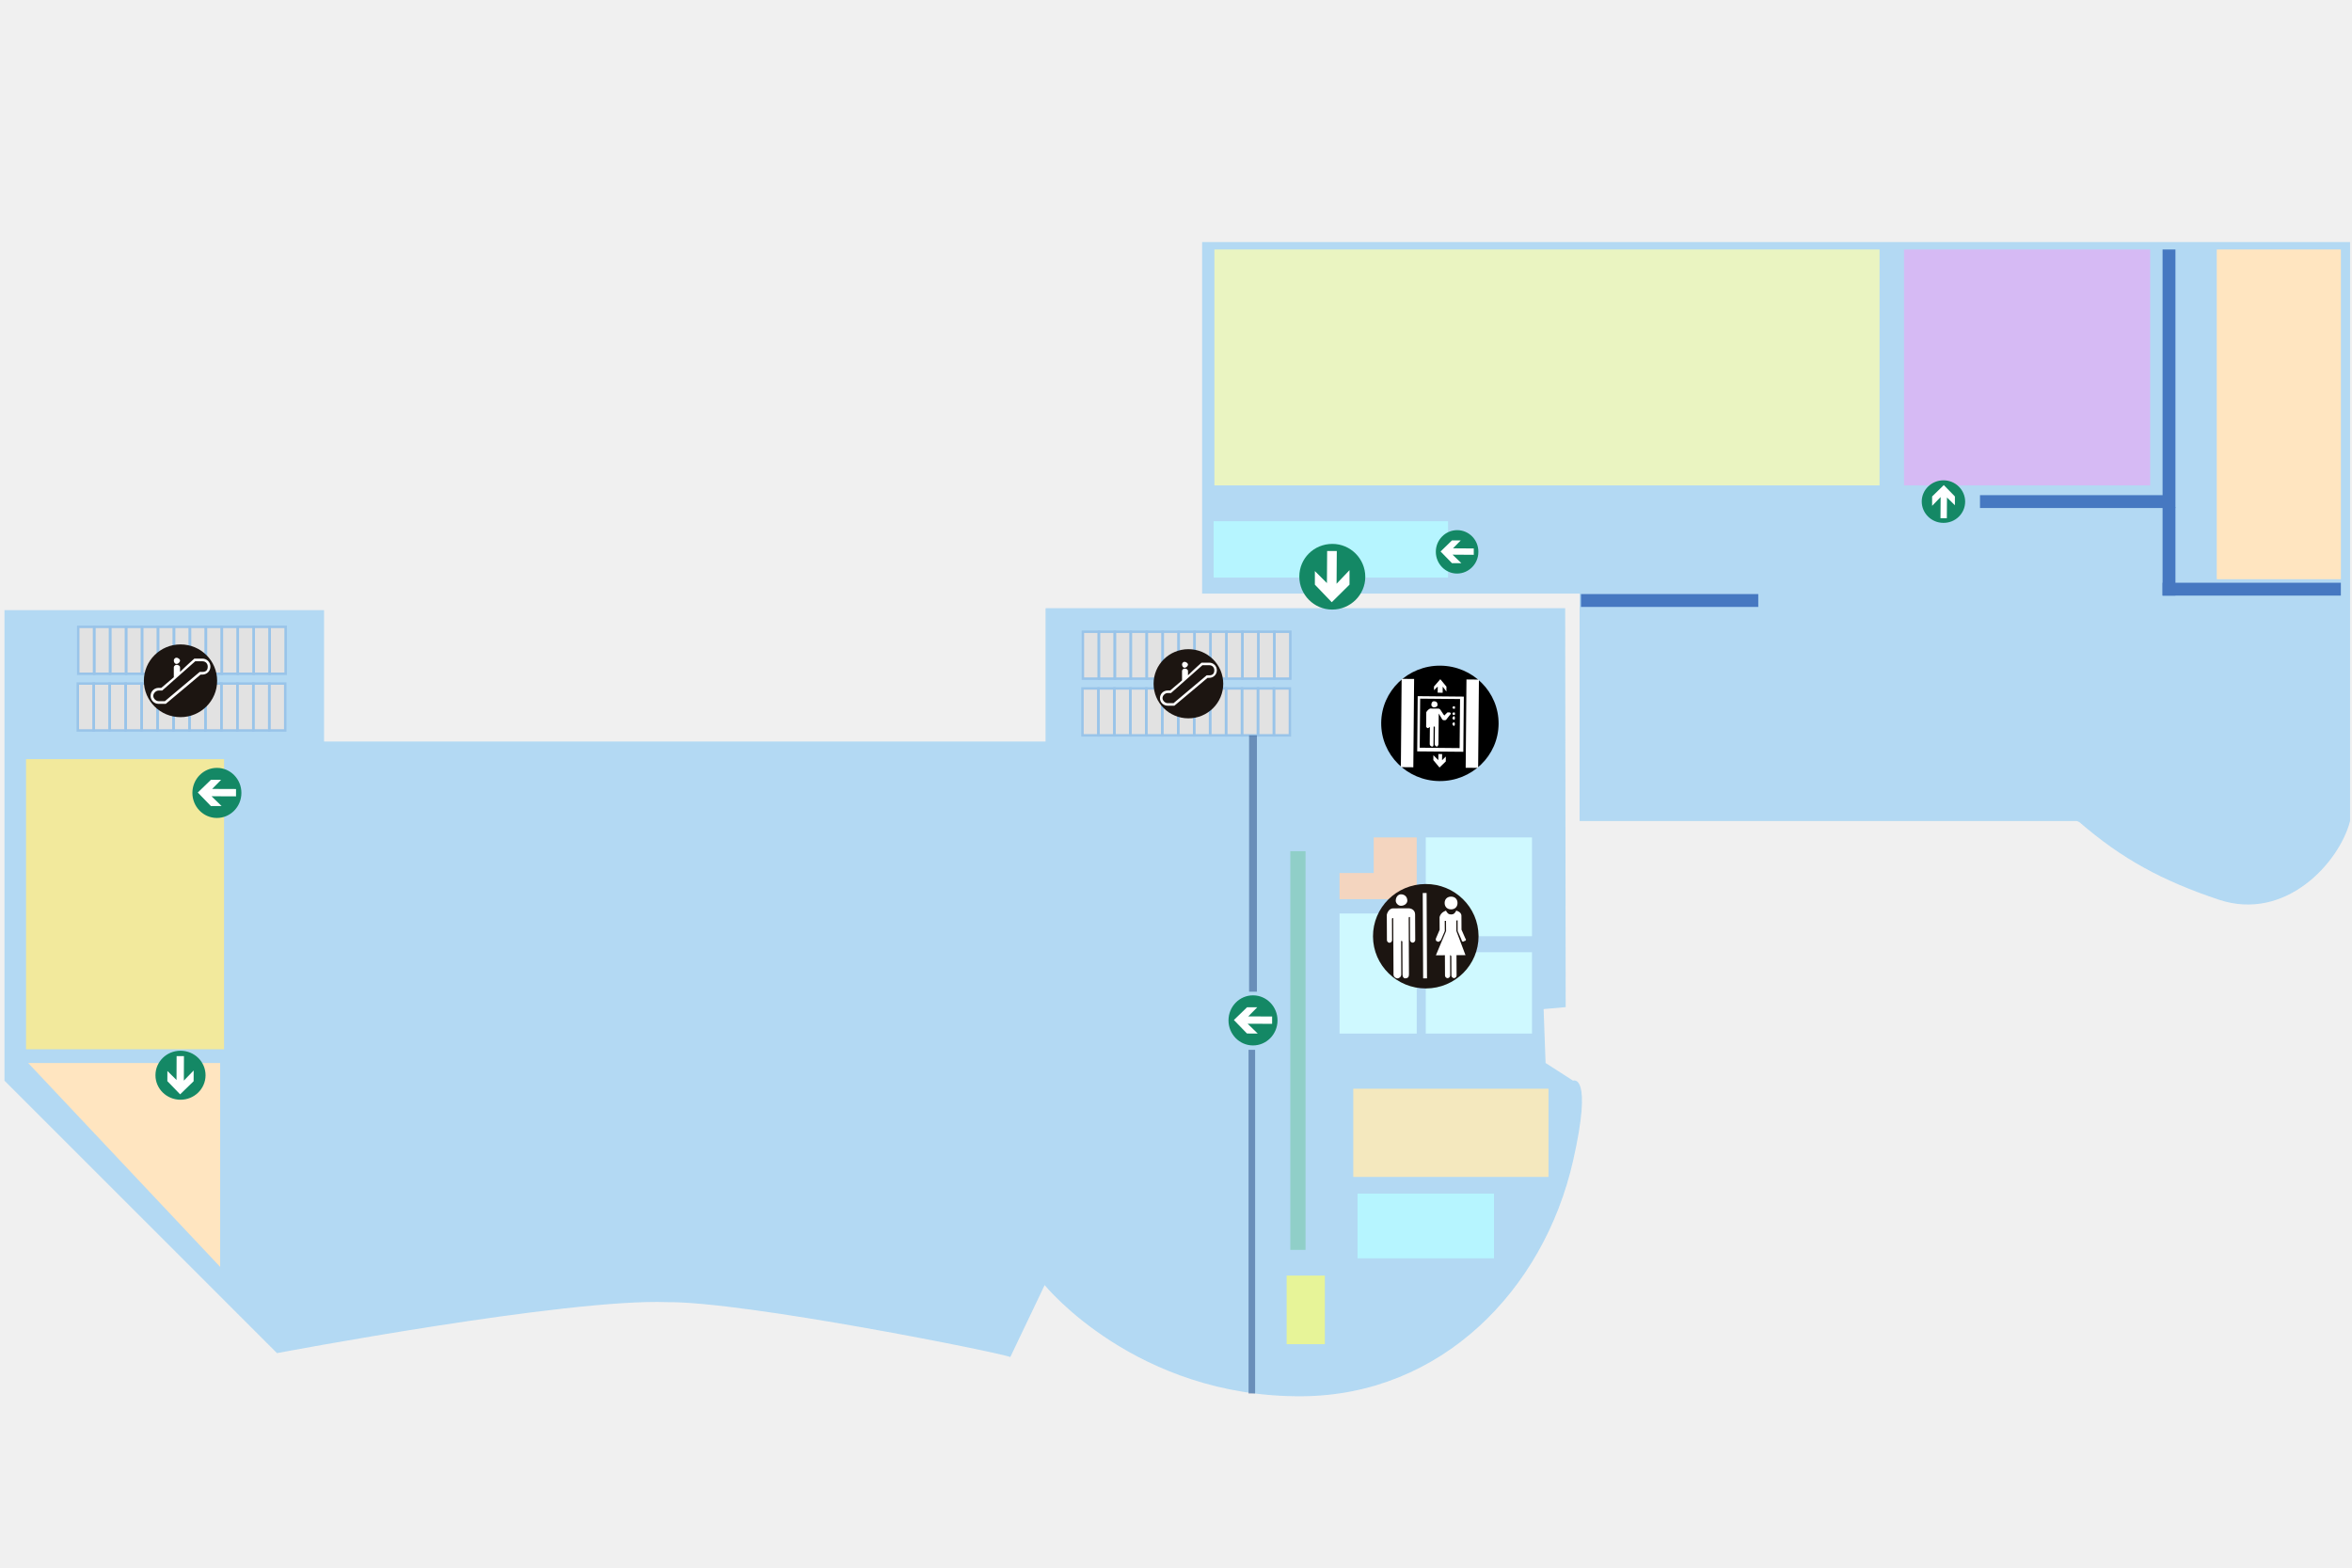
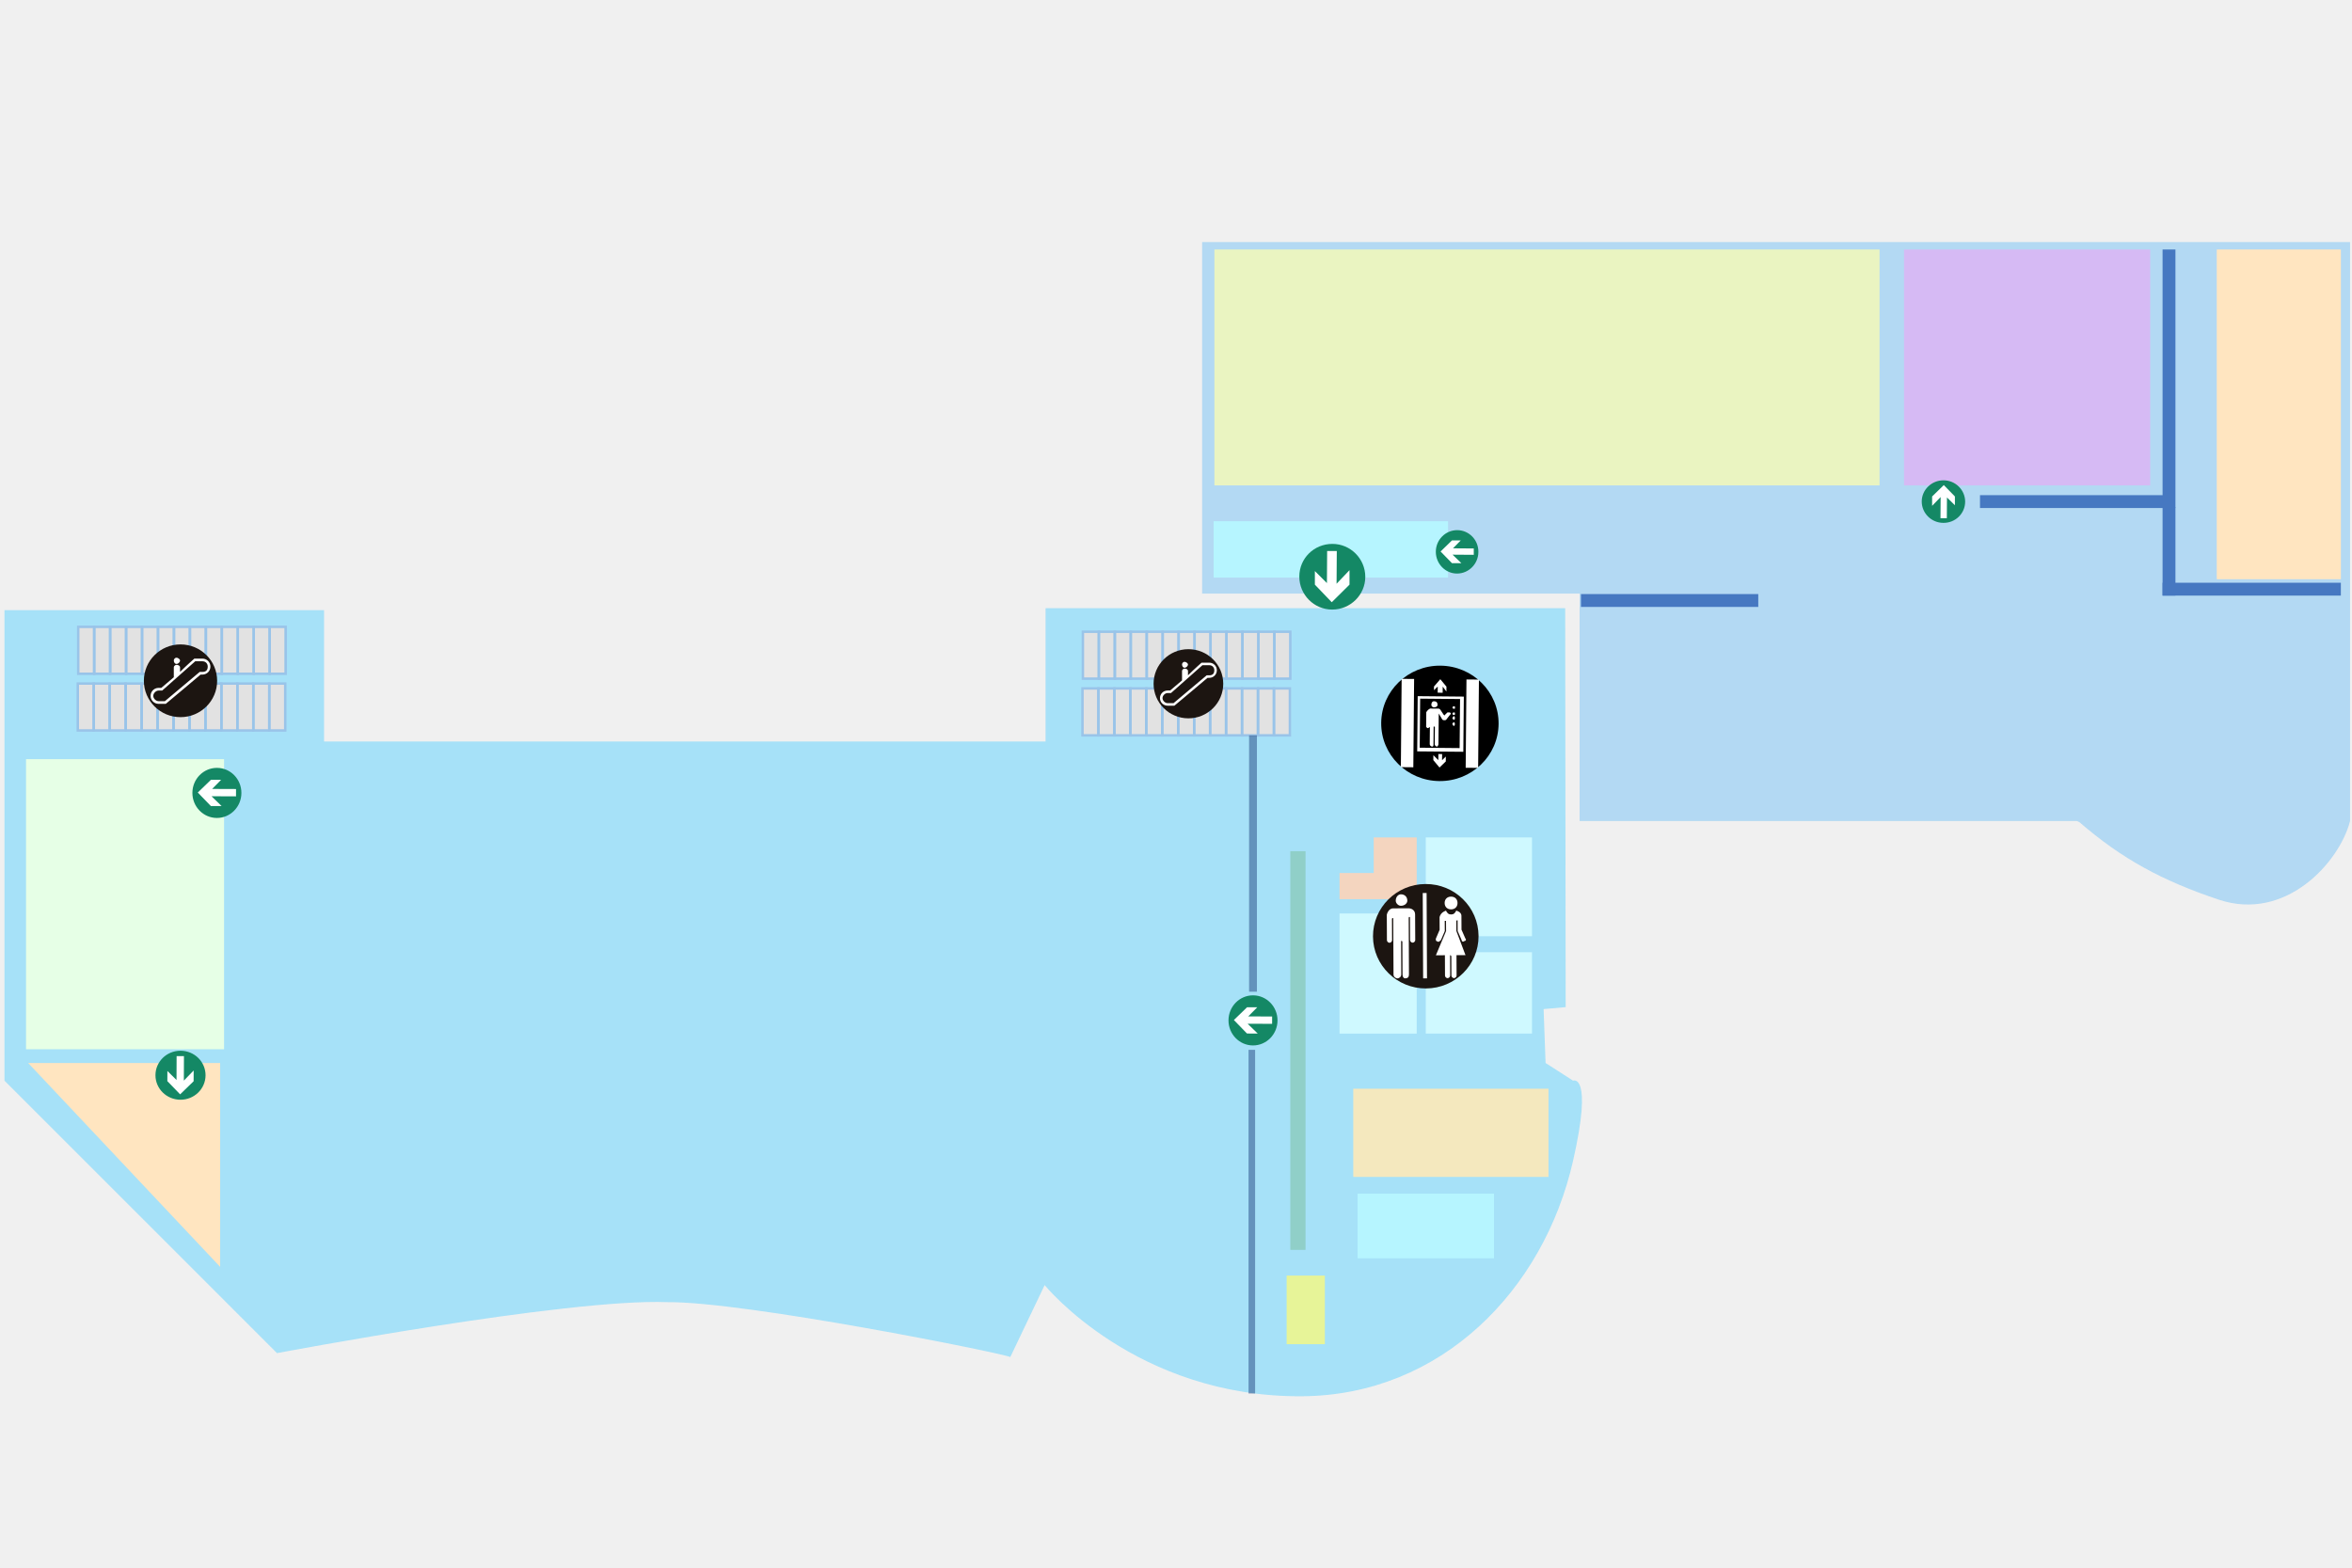
<svg xmlns="http://www.w3.org/2000/svg" version="1.1" id="图层_1" x="0px" y="0px" width="1920px" height="1280px" viewBox="0 0 1920 1280" enable-background="new 0 0 1920 1280" xml:space="preserve">
-   <path opacity="0.7" fill="#98CFF4" enable-background="new    " d="M3.648,498.193v384.135l222.478,222.478  c0,0,236.883-44.816,318.512-41.615c63.484-0.622,273.696,41.615,280.098,44.816l28.04-58.751c0,0,74.396,91.866,210.443,90.763  c113.173-0.917,196.869-86.43,220.878-192.067c16.455-72.403,0-65.623,0-65.623l-22.408-14.405l-1.601-44.015l18.006-1.601  l-0.399-325.714H853.546v108.838H264.54V498.193H3.648z" />
+   <path opacity="0.7" fill="#86DAFB" enable-background="new    " d="M3.648,498.193v384.135l222.478,222.478  c0,0,236.883-44.816,318.512-41.615c63.484-0.622,273.696,41.615,280.098,44.816l28.04-58.751c0,0,74.396,91.866,210.443,90.763  c113.173-0.917,196.869-86.43,220.878-192.067c16.455-72.403,0-65.623,0-65.623l-22.408-14.405l-1.601-44.015l18.006-1.601  l-0.399-325.714H853.546v108.838H264.54V498.193H3.648z" />
  <g>
    <g>
      <rect x="63.863" y="511.818" fill="#E2E2E2" width="168.629" height="38.305" />
      <rect x="63.863" y="511.818" fill="none" stroke="#99C4E9" stroke-width="2" stroke-miterlimit="10" width="13.026" height="38.305" />
      <rect x="76.889" y="511.818" fill="none" stroke="#99C4E9" stroke-width="2" stroke-miterlimit="10" width="13.026" height="38.305" />
      <rect x="89.915" y="511.818" fill="none" stroke="#99C4E9" stroke-width="2" stroke-miterlimit="10" width="13.026" height="38.305" />
      <rect x="102.938" y="511.818" fill="none" stroke="#99C4E9" stroke-width="2" stroke-miterlimit="10" width="13.026" height="38.305" />
      <rect x="115.964" y="511.818" fill="none" stroke="#99C4E9" stroke-width="2" stroke-miterlimit="10" width="13.026" height="38.305" />
      <rect x="128.989" y="511.818" fill="none" stroke="#99C4E9" stroke-width="2" stroke-miterlimit="10" width="13.026" height="38.305" />
      <rect x="142.015" y="511.818" fill="none" stroke="#99C4E9" stroke-width="2" stroke-miterlimit="10" width="13.026" height="38.305" />
      <rect x="155.039" y="511.818" fill="none" stroke="#99C4E9" stroke-width="2" stroke-miterlimit="10" width="13.026" height="38.305" />
      <rect x="168.065" y="511.818" fill="none" stroke="#99C4E9" stroke-width="2" stroke-miterlimit="10" width="13.026" height="38.305" />
      <rect x="181.091" y="511.818" fill="none" stroke="#99C4E9" stroke-width="2" stroke-miterlimit="10" width="13.026" height="38.305" />
      <rect x="194.117" y="511.818" fill="none" stroke="#99C4E9" stroke-width="2" stroke-miterlimit="10" width="13.026" height="38.305" />
      <rect x="207.143" y="511.818" fill="none" stroke="#99C4E9" stroke-width="2" stroke-miterlimit="10" width="13.026" height="38.305" />
      <rect x="220.167" y="511.818" fill="none" stroke="#99C4E9" stroke-width="2" stroke-miterlimit="10" width="13.026" height="38.305" />
    </g>
    <g>
      <rect x="63.512" y="558.107" fill="#E2E2E2" width="168.629" height="38.305" />
      <rect x="63.512" y="558.107" fill="none" stroke="#99C4E9" stroke-width="2" stroke-miterlimit="10" width="13.026" height="38.305" />
      <rect x="76.537" y="558.107" fill="none" stroke="#99C4E9" stroke-width="2" stroke-miterlimit="10" width="13.026" height="38.305" />
      <rect x="89.563" y="558.107" fill="none" stroke="#99C4E9" stroke-width="2" stroke-miterlimit="10" width="13.026" height="38.305" />
      <rect x="102.586" y="558.107" fill="none" stroke="#99C4E9" stroke-width="2" stroke-miterlimit="10" width="13.026" height="38.305" />
      <rect x="115.612" y="558.107" fill="none" stroke="#99C4E9" stroke-width="2" stroke-miterlimit="10" width="13.026" height="38.305" />
      <rect x="128.639" y="558.107" fill="none" stroke="#99C4E9" stroke-width="2" stroke-miterlimit="10" width="13.026" height="38.305" />
      <rect x="141.665" y="558.107" fill="none" stroke="#99C4E9" stroke-width="2" stroke-miterlimit="10" width="13.026" height="38.305" />
      <rect x="154.688" y="558.107" fill="none" stroke="#99C4E9" stroke-width="2" stroke-miterlimit="10" width="13.026" height="38.305" />
      <rect x="167.714" y="558.107" fill="none" stroke="#99C4E9" stroke-width="2" stroke-miterlimit="10" width="13.026" height="38.305" />
      <rect x="180.74" y="558.107" fill="none" stroke="#99C4E9" stroke-width="2" stroke-miterlimit="10" width="13.026" height="38.305" />
      <rect x="193.767" y="558.107" fill="none" stroke="#99C4E9" stroke-width="2" stroke-miterlimit="10" width="13.026" height="38.305" />
      <rect x="206.793" y="558.107" fill="none" stroke="#99C4E9" stroke-width="2" stroke-miterlimit="10" width="13.026" height="38.305" />
      <rect x="219.816" y="558.107" fill="none" stroke="#99C4E9" stroke-width="2" stroke-miterlimit="10" width="13.026" height="38.305" />
    </g>
  </g>
-   <rect x="21.254" y="619.836" fill="#F2E99C" width="161.657" height="236.883" />
+   <rect x="21.254" y="619.836" fill="#E6ffE6" width="161.657" height="236.883" />
  <polygon fill="#FFE5C0" points="22.976,867.923 179.71,867.923 179.71,1034.381 " />
  <rect x="1053.321" y="695.014" fill="#90CFC8" width="12.416" height="325.486" />
  <rect x="1104.702" y="888.923" fill="#F4E8BE" width="159.384" height="72.025" />
  <rect x="1108.211" y="974.563" fill="#B6F5FF" width="111.368" height="52.819" />
  <g>
    <path d="M1223.337,591.082c-0.239,26.007-21.879,46.904-48.339,46.653c-26.459-0.252-47.719-21.549-47.489-47.573   c0.239-26.014,21.879-46.904,48.338-46.653C1202.306,543.754,1223.579,565.058,1223.337,591.082z" />
    <path fill="#FFFFFF" d="M1180.239,621.714l-5.139,4.955l-5.045-6.066l0.05-4.001l4.034,4.04l0.045-4.994l3.053,0.028l-0.05,4.999   l3.086-2.974L1180.239,621.714z M1170.603,560.526l5.144-5.959l5.032,6.059l-0.033,4.006l-3.014-4.034l-0.039,4.999l-4.079-0.028   l0.045-5.011l-3.079,2.969L1170.603,560.526z M1167.254,593.548c0,0-1.031,0.988-2.048,0.976l-1.01-1.016l0.112-12.014   c0,0,1.044-1.992,3.086-2.974l7.131,0.073c0,0,1.01,0.011,2.014,2.026l2.003,3.014c0,0,0.998,1.021,1.021,0.018l2.048-1.98   c1.016,0.005,2.037,0.018,2.037,0.018c1.005,1.016,1.005,1.016-0.023,1.998l-3.086,3.977c0,0-1.021,0.988-3.052-0.028l-3.001-5.04   l-0.235,25.037c-0.005,1.003-1.037,1.992-1.037,1.992c-1.016-0.005-2.031-1.021-2.014-2.021l0.128-14.021   c0,0-1.01-1.005-1.021-0.005l-0.122,14.016c-0.018,1.005-0.018,2.016-1.037,1.993c-1.021-0.011-2.031-1.016-2.021-2.021   l0.234-25.031c0,0,0,0-0.018,0.993L1167.254,593.548z M1187.632,590.736c-0.005,1.005-0.018,1.998-1.032,1.993   c0,0-1.005-1.01-0.993-2.016l1.021-0.993C1187.649,589.73,1187.632,590.736,1187.632,590.736L1187.632,590.736z M1187.67,586.73   c0,0-0.005,1.003-1.032,0.988l-0.998-1.01c0.005-1,1.032-1.993,1.032-1.993C1187.689,584.727,1187.678,585.73,1187.67,586.73   L1187.67,586.73z M1187.711,582.729c-0.018,0.993-0.018,0.993-1.027,0.981c0,0-1.016,0-1.005-1.01   c0.011-0.998,1.022-0.998,1.022-0.998C1187.716,581.719,1187.716,581.719,1187.711,582.729L1187.711,582.729z M1187.756,577.717   c0,1.005,0,1.005-1.032,0.993c0,0-1.01-0.018-1.005-1.016s1.027-0.988,1.027-0.988   C1187.767,576.725,1187.767,576.725,1187.756,577.717L1187.756,577.717z M1173.515,575.575c0,1.005-1.031,1.998-3.063,1.98   c-1.016-0.011-2.031-1.027-2.019-2.026c0.018-2.003,1.049-2.996,2.071-2.986C1172.534,572.563,1173.548,573.578,1173.515,575.575   L1173.515,575.575z M1192.928,568.751l-35.628-0.341l-0.402,45.075l37.654,0.339l0.407-45.057L1192.928,568.751z M1191.889,570.744   c-0.018,3.008-0.341,38.06-0.363,40.058c-3.058-0.039-29.512-0.279-32.576-0.312c0.023-1.998,0.346-37.05,0.369-40.053   C1162.366,570.476,1188.837,570.715,1191.889,570.744L1191.889,570.744z M1206.642,626.96l-10.171-0.094l0.648-72.092l10.178,0.089   L1206.642,626.96z M1153.731,626.47l-10.171-0.094l0.641-72.097l10.177,0.083L1153.731,626.47z" />
  </g>
  <g>
    <rect x="1163.894" y="683.754" fill="#CFF9FF" width="86.721" height="80.672" />
    <rect x="1163.894" y="777.477" fill="#CFF9FF" width="86.721" height="66.436" />
    <rect x="1093.503" y="745.842" fill="#CFF9FF" width="62.994" height="98.073" />
    <polygon fill="#F4D5BF" points="1121.383,683.754 1121.383,712.821 1093.503,712.821 1093.503,734.174 1156.497,734.174    1156.497,721.124 1156.497,712.821 1156.497,683.754  " />
    <g>
      <path fill="#1C1511" d="M1206.982,764.211c0.116,23.548-19.073,42.733-42.872,42.853c-23.795,0.116-43.18-18.883-43.301-42.426    c-0.11-23.548,19.084-42.727,42.884-42.848C1187.485,721.664,1206.866,740.663,1206.982,764.211z" />
      <g>
        <path fill="#FFFFFF" d="M1189.811,737.26c0.012,3.12-2.078,5.208-5.228,5.224c-3.151,0.01-5.259-2.053-5.28-5.174     c-0.015-3.12,2.078-5.21,5.228-5.224C1187.676,732.072,1189.79,734.14,1189.811,737.26L1189.811,737.26z" />
        <path fill="#FFFFFF" d="M1136.382,767.678c0.011,1.042-1.037,2.089-2.088,2.094c-1.047,0-2.109-1.037-2.109-2.073l-0.102-20.794     c0,0,1.028-5.205,5.224-5.229l12.612-0.061c0,0,5.244-0.025,5.268,5.174l0.106,20.801c0,1.042-1.042,2.078-2.094,2.088     c-1.052,0.005-2.104-1.032-2.114-2.068l-0.09-18.718c0,0-1.057-1.042-1.042,1.047l0.216,45.757     c0.015,2.073-1.021,3.115-3.13,3.135c-1.045,0-2.107-1.037-2.114-3.115l-0.131-27.036c0,0-1.057-1.042-1.052,0l0.128,27.041     c0.015,2.078-2.083,3.132-3.135,3.135c-1.042,0.005-3.151-1.032-3.166-3.105l-0.223-45.752c0,0-0.005-1.042-1.047,0.005     L1136.382,767.678z" />
        <path fill="#FFFFFF" d="M1193.001,747.638l0.07,11.445l3.181,7.261c1.057,1.037,0.011,2.083-1.037,2.089     c-1.052,1.042-2.104,0.01-2.112-1.032l-3.186-7.261l-0.03-8.318c-0.015-1.047-1.062,0-1.062,0l0.046,8.318l7.448,19.719     l-7.351,0.036l0.085,16.648c0.005,1.037-1.042,2.083-2.094,2.083c-1.047,0.01-2.104-1.021-2.109-2.063l-0.075-15.601     c-0.011-1.032-1.057-1.032-1.057-1.032l0.075,16.633c0.011,1.042-1.031,2.089-2.088,2.094c-1.052,0.01-2.109-1.032-2.109-2.07     l-0.08-16.638l-7.358,0.031l8.313-19.794l-0.049-8.318h-1.047l0.046,8.318l-3.115,7.297c-1.047,1.047-2.094,2.089-3.151,1.062     c-1.047,0.005-1.057-1.042-1.057-2.083l3.115-7.287l-0.051-10.403c1.032-4.167,5.224-5.224,5.224-5.224     c1.057,2.073,2.119,3.11,4.218,3.101c2.099-0.01,3.14-1.062,4.189-3.146C1188.788,743.5,1192.992,744.518,1193.001,747.638     L1193.001,747.638z" />
        <path fill="#FFFFFF" d="M1148.84,735.378c0.011,2.083-2.089,4.171-5.239,4.192c-2.099,0.011-4.207-2.063-4.218-4.151     c-0.02-3.105,2.068-5.205,4.171-5.219C1146.705,730.19,1148.819,732.253,1148.84,735.378L1148.84,735.378z" />
        <rect x="1161.57" y="729.142" transform="matrix(1 -0.0047 0.0047 1 -3.5778 5.4752)" fill="#FFFFFF" width="3.156" height="69.687" />
      </g>
    </g>
  </g>
  <g>
    <g>
      <rect x="883.991" y="515.81" fill="#E2E2E2" width="168.629" height="38.305" />
      <rect x="883.991" y="515.81" fill="none" stroke="#99C4E9" stroke-width="2" stroke-miterlimit="10" width="13.026" height="38.305" />
      <rect x="897.017" y="515.81" fill="none" stroke="#99C4E9" stroke-width="2" stroke-miterlimit="10" width="13.026" height="38.305" />
      <rect x="910.043" y="515.81" fill="none" stroke="#99C4E9" stroke-width="2" stroke-miterlimit="10" width="13.026" height="38.305" />
      <rect x="923.067" y="515.81" fill="none" stroke="#99C4E9" stroke-width="2" stroke-miterlimit="10" width="13.026" height="38.305" />
      <rect x="936.093" y="515.81" fill="none" stroke="#99C4E9" stroke-width="2" stroke-miterlimit="10" width="13.026" height="38.305" />
      <rect x="949.118" y="515.81" fill="none" stroke="#99C4E9" stroke-width="2" stroke-miterlimit="10" width="13.026" height="38.305" />
      <rect x="962.144" y="515.81" fill="none" stroke="#99C4E9" stroke-width="2" stroke-miterlimit="10" width="13.026" height="38.305" />
      <rect x="975.167" y="515.81" fill="none" stroke="#99C4E9" stroke-width="2" stroke-miterlimit="10" width="13.026" height="38.305" />
      <rect x="988.193" y="515.81" fill="none" stroke="#99C4E9" stroke-width="2" stroke-miterlimit="10" width="13.026" height="38.305" />
      <rect x="1001.22" y="515.81" fill="none" stroke="#99C4E9" stroke-width="2" stroke-miterlimit="10" width="13.026" height="38.305" />
      <rect x="1014.246" y="515.81" fill="none" stroke="#99C4E9" stroke-width="2" stroke-miterlimit="10" width="13.026" height="38.305" />
      <rect x="1027.272" y="515.81" fill="none" stroke="#99C4E9" stroke-width="2" stroke-miterlimit="10" width="13.026" height="38.305" />
      <rect x="1040.295" y="515.81" fill="none" stroke="#99C4E9" stroke-width="2" stroke-miterlimit="10" width="13.026" height="38.305" />
    </g>
    <g>
      <rect x="883.64" y="562.099" fill="#E2E2E2" width="168.629" height="38.305" />
      <rect x="883.64" y="562.099" fill="none" stroke="#99C4E9" stroke-width="2" stroke-miterlimit="10" width="13.026" height="38.305" />
      <rect x="896.665" y="562.099" fill="none" stroke="#99C4E9" stroke-width="2" stroke-miterlimit="10" width="13.026" height="38.305" />
      <rect x="909.691" y="562.099" fill="none" stroke="#99C4E9" stroke-width="2" stroke-miterlimit="10" width="13.026" height="38.305" />
      <rect x="922.715" y="562.099" fill="none" stroke="#99C4E9" stroke-width="2" stroke-miterlimit="10" width="13.026" height="38.305" />
      <rect x="935.741" y="562.099" fill="none" stroke="#99C4E9" stroke-width="2" stroke-miterlimit="10" width="13.026" height="38.305" />
      <rect x="948.767" y="562.099" fill="none" stroke="#99C4E9" stroke-width="2" stroke-miterlimit="10" width="13.026" height="38.305" />
      <rect x="961.793" y="562.099" fill="none" stroke="#99C4E9" stroke-width="2" stroke-miterlimit="10" width="13.026" height="38.305" />
      <rect x="974.817" y="562.099" fill="none" stroke="#99C4E9" stroke-width="2" stroke-miterlimit="10" width="13.026" height="38.305" />
      <rect x="987.843" y="562.099" fill="none" stroke="#99C4E9" stroke-width="2" stroke-miterlimit="10" width="13.026" height="38.305" />
      <rect x="1000.869" y="562.099" fill="none" stroke="#99C4E9" stroke-width="2" stroke-miterlimit="10" width="13.026" height="38.305" />
      <rect x="1013.895" y="562.099" fill="none" stroke="#99C4E9" stroke-width="2" stroke-miterlimit="10" width="13.026" height="38.305" />
      <rect x="1026.921" y="562.099" fill="none" stroke="#99C4E9" stroke-width="2" stroke-miterlimit="10" width="13.026" height="38.305" />
      <rect x="1039.945" y="562.099" fill="none" stroke="#99C4E9" stroke-width="2" stroke-miterlimit="10" width="13.026" height="38.305" />
    </g>
  </g>
  <g>
    <path fill="#1C1511" d="M998.566,558.284c0,15.59-12.731,28.228-28.435,28.228c-15.703,0-28.434-12.639-28.434-28.228   c0-15.595,12.731-28.238,28.434-28.238C985.835,530.047,998.566,542.689,998.566,558.284z" />
    <path fill="#FFFFFF" d="M980.876,541.064L980.876,541.064c0,0-5.546,4.821-11.092,10.331v-3.446c0-1.376-1.384-2.063-2.773-2.063   c-0.692,0-2.078,0.689-2.078,2.063v7.575c-4.852,4.132-9.705,8.264-9.705,8.264c-0.692,0-2.08,0-2.08,0   c-3.462,0-6.239,2.754-6.239,6.203c0,3.44,2.776,6.194,6.239,6.194h5.546c0,0,26.341-22.036,27.036-22.723c0.689,0,1.386,0,1.386,0   c3.466,0,6.239-2.754,6.239-6.2c0-3.44-2.773-6.197-6.239-6.197L980.876,541.064L980.876,541.064z M987.116,543.129   c2.77,0,4.159,2.063,4.159,4.132c0,2.756-1.388,4.136-4.159,4.136h-2.08l-27.034,22.723c-0.692,0-4.854,0-4.854,0   c-2.08,0-4.159-2.063-4.159-4.128c0-2.063,2.078-4.136,4.159-4.136h2.773c0,0,24.956-22.035,25.649-22.728   C982.265,543.129,987.116,543.129,987.116,543.129L987.116,543.129z M969.784,542.439c0,1.382-1.384,2.754-2.773,2.754   c-1.382,0-2.078-1.371-2.078-2.754c0-0.689,0.696-2.063,2.078-2.063C968.398,540.374,969.784,541.749,969.784,542.439   L969.784,542.439z" />
  </g>
  <g>
    <path fill="#1C1511" d="M177.256,555.859c0,16.395-13.389,29.686-29.904,29.686s-29.903-13.291-29.903-29.686   c0-16.401,13.389-29.697,29.903-29.697C163.868,526.163,177.256,539.458,177.256,555.859z" />
    <path fill="#FFFFFF" d="M158.651,537.75L158.651,537.75c0,0-5.832,5.07-11.665,10.865v-3.624c0-1.447-1.456-2.17-2.917-2.17   c-0.728,0-2.185,0.724-2.185,2.17v7.967c-5.102,4.345-10.207,8.691-10.207,8.691c-0.728,0-2.188,0-2.188,0   c-3.641,0-6.561,2.896-6.561,6.524c0,3.617,2.919,6.513,6.561,6.513h5.832c0,0,27.702-23.174,28.432-23.897   c0.724,0,1.458,0,1.458,0c3.645,0,6.561-2.896,6.561-6.52c0-3.617-2.917-6.517-6.561-6.517L158.651,537.75L158.651,537.75z    M165.213,539.92c2.913,0,4.373,2.17,4.373,4.345c0,2.899-1.46,4.349-4.373,4.349h-2.188l-28.43,23.897c-0.728,0-5.104,0-5.104,0   c-2.188,0-4.373-2.17-4.373-4.342c0-2.17,2.185-4.349,4.373-4.349h2.917c0,0,26.246-23.173,26.974-23.902   C160.113,539.92,165.213,539.92,165.213,539.92L165.213,539.92z M146.987,539.196c0,1.453-1.456,2.896-2.917,2.896   c-1.453,0-2.185-1.442-2.185-2.896c0-0.724,0.732-2.17,2.185-2.17C145.53,537.024,146.987,538.47,146.987,539.196L146.987,539.196z   " />
  </g>
  <g>
    <path fill="#148865" d="M147.433,857.908c11.292,0.049,20.41,9.041,20.365,20.092c-0.051,11.045-9.241,19.967-20.527,19.918   c-11.292-0.047-20.41-9.041-20.365-20.09C126.952,866.779,136.143,857.862,147.433,857.908z" />
    <path fill="#FFFFFF" d="M144.175,862.296l-0.079,19.501l-7.448-7.344l-0.035,8.291l10.427,10.773l11.016-10.683l0.037-8.78   l-8.017,8.26l0.086-19.995L144.175,862.296z" />
  </g>
  <rect x="1019.662" y="600.405" opacity="0.5" fill="#1F447F" enable-background="new    " width="6.398" height="209.314" />
  <rect x="1019.227" y="857.167" opacity="0.5" fill="#1F447F" enable-background="new    " width="5.36" height="280.616" />
  <rect x="1050.321" y="1041.5" fill="#E7F498" width="31.208" height="56" />
  <g>
    <path fill="#148865" d="M197.066,647.488c-0.049,11.292-9.041,20.41-20.092,20.365c-11.045-0.051-19.967-9.241-19.918-20.527   c0.047-11.292,9.041-20.41,20.09-20.365C188.195,627.007,197.113,636.198,197.066,647.488z" />
    <path fill="#FFFFFF" d="M192.679,644.229l-19.501-0.079l7.344-7.448l-8.291-0.035l-10.773,10.427l10.683,11.016l8.78,0.037   l-8.26-8.017l19.995,0.086L192.679,644.229z" />
  </g>
  <g>
    <path fill="#148865" d="M1042.866,833.222c-0.049,11.292-9.041,20.41-20.092,20.365c-11.045-0.051-19.967-9.241-19.918-20.527   c0.047-11.292,9.041-20.41,20.09-20.365C1033.996,812.741,1042.913,821.932,1042.866,833.222z" />
    <path fill="#FFFFFF" d="M1038.478,829.964l-19.501-0.079l7.344-7.448l-8.291-0.035l-10.773,10.427l10.683,11.016l8.78,0.037   l-8.26-8.017l19.995,0.086L1038.478,829.964z" />
  </g>
  <path opacity="0.7" fill="#98CFF4" d="M981.33,197.611v287.034h308.14v185.728h406.07c0.281,0.281,1.595,0.657,1.97,0.938  c34.613,29.923,67.538,47.839,113.97,63.316c54.218,18.01,98.117-30.204,106.935-64.254l0,0V484.645V197.611H981.33L981.33,197.611z  " />
  <rect x="1809.604" y="203.709" fill="#FFE5C0" width="101.306" height="269.212" />
  <rect x="990.71" y="425.552" fill="#B6F5FF" width="191.356" height="46.057" />
  <g>
    <path fill="#148865" d="M1206.84,450.639c0,9.775-7.89,17.664-17.429,17.664c-9.539,0-17.311-8.008-17.311-17.782   c0-9.774,7.89-17.664,17.429-17.664C1199.185,432.858,1206.957,440.866,1206.84,450.639z" />
    <path fill="#FFFFFF" d="M1203.071,447.814l-16.958-0.118l6.359-6.477h-7.183l-9.303,9.068l9.303,9.539h7.655l-7.183-6.948   l17.311,0.118L1203.071,447.814L1203.071,447.814z" />
  </g>
  <rect x="1765.366" y="203.709" fill="#4678C1" width="10.499" height="211.055" />
  <rect x="1616.316" y="404.292" fill="#4678C1" width="154.3" height="10.499" />
  <rect x="1554.316" y="203.709" fill="#D6BAF4" width="200.977" height="192.596" />
  <g>
    <path fill="#148865" d="M1087.679,444.083c14.853,0,26.842,12.181,26.842,26.907s-12.168,26.725-27.021,26.725   s-26.842-12.181-26.842-26.907C1060.658,455.9,1072.648,444.083,1087.679,444.083z" />
    <path fill="#FFFFFF" d="M1083.384,449.9l-0.179,26.18l-9.842-9.817v11.09l13.779,14.362l14.495-14.362v-11.818l-10.558,11.09   l0.179-26.725H1083.384z" />
  </g>
  <rect x="991.361" y="203.709" fill="#EAF4C1" width="542.955" height="192.596" />
  <g>
    <path fill="#148865" d="M1586.425,426.91c-9.775,0-17.664-7.89-17.664-17.429s8.008-17.311,17.782-17.311   c9.775,0,17.664,7.89,17.664,17.429C1604.206,419.256,1596.198,427.027,1586.425,426.91z" />
    <path fill="#FFFFFF" d="M1589.25,423.141l0.118-16.958l6.477,6.359v-7.183l-9.068-9.303l-9.539,9.303v7.655l6.948-7.183   l-0.118,17.311L1589.25,423.141L1589.25,423.141z" />
  </g>
  <rect x="1765.366" y="414.186" fill="#4678C1" width="10.499" height="72.115" />
  <rect x="1765.366" y="475.801" fill="#4678C1" width="145.544" height="10.499" />
  <rect x="1290.572" y="485.051" fill="#4678C1" width="144.744" height="10.499" />
</svg>
